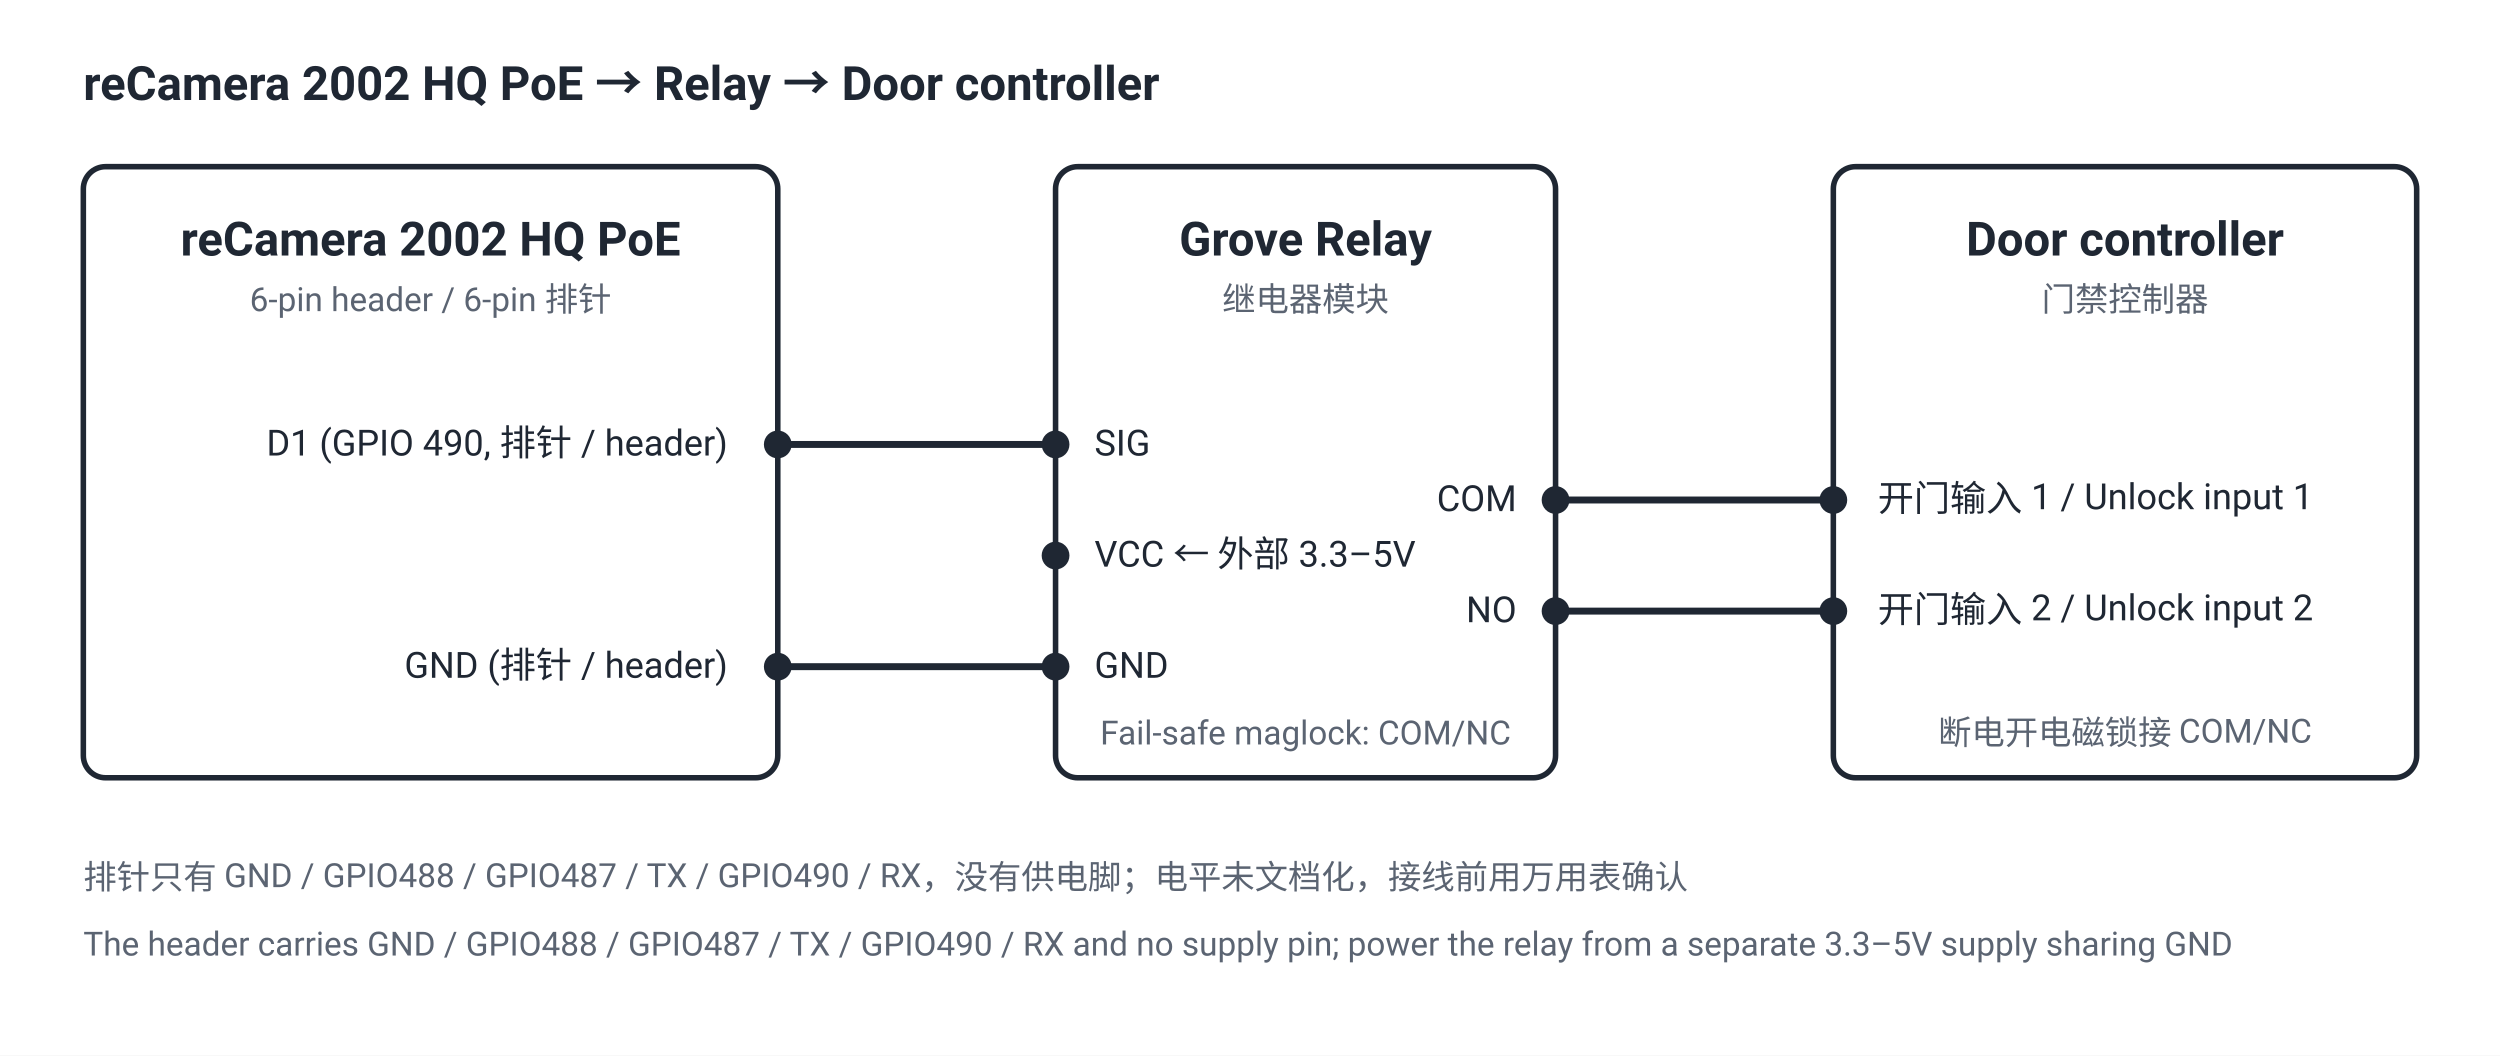
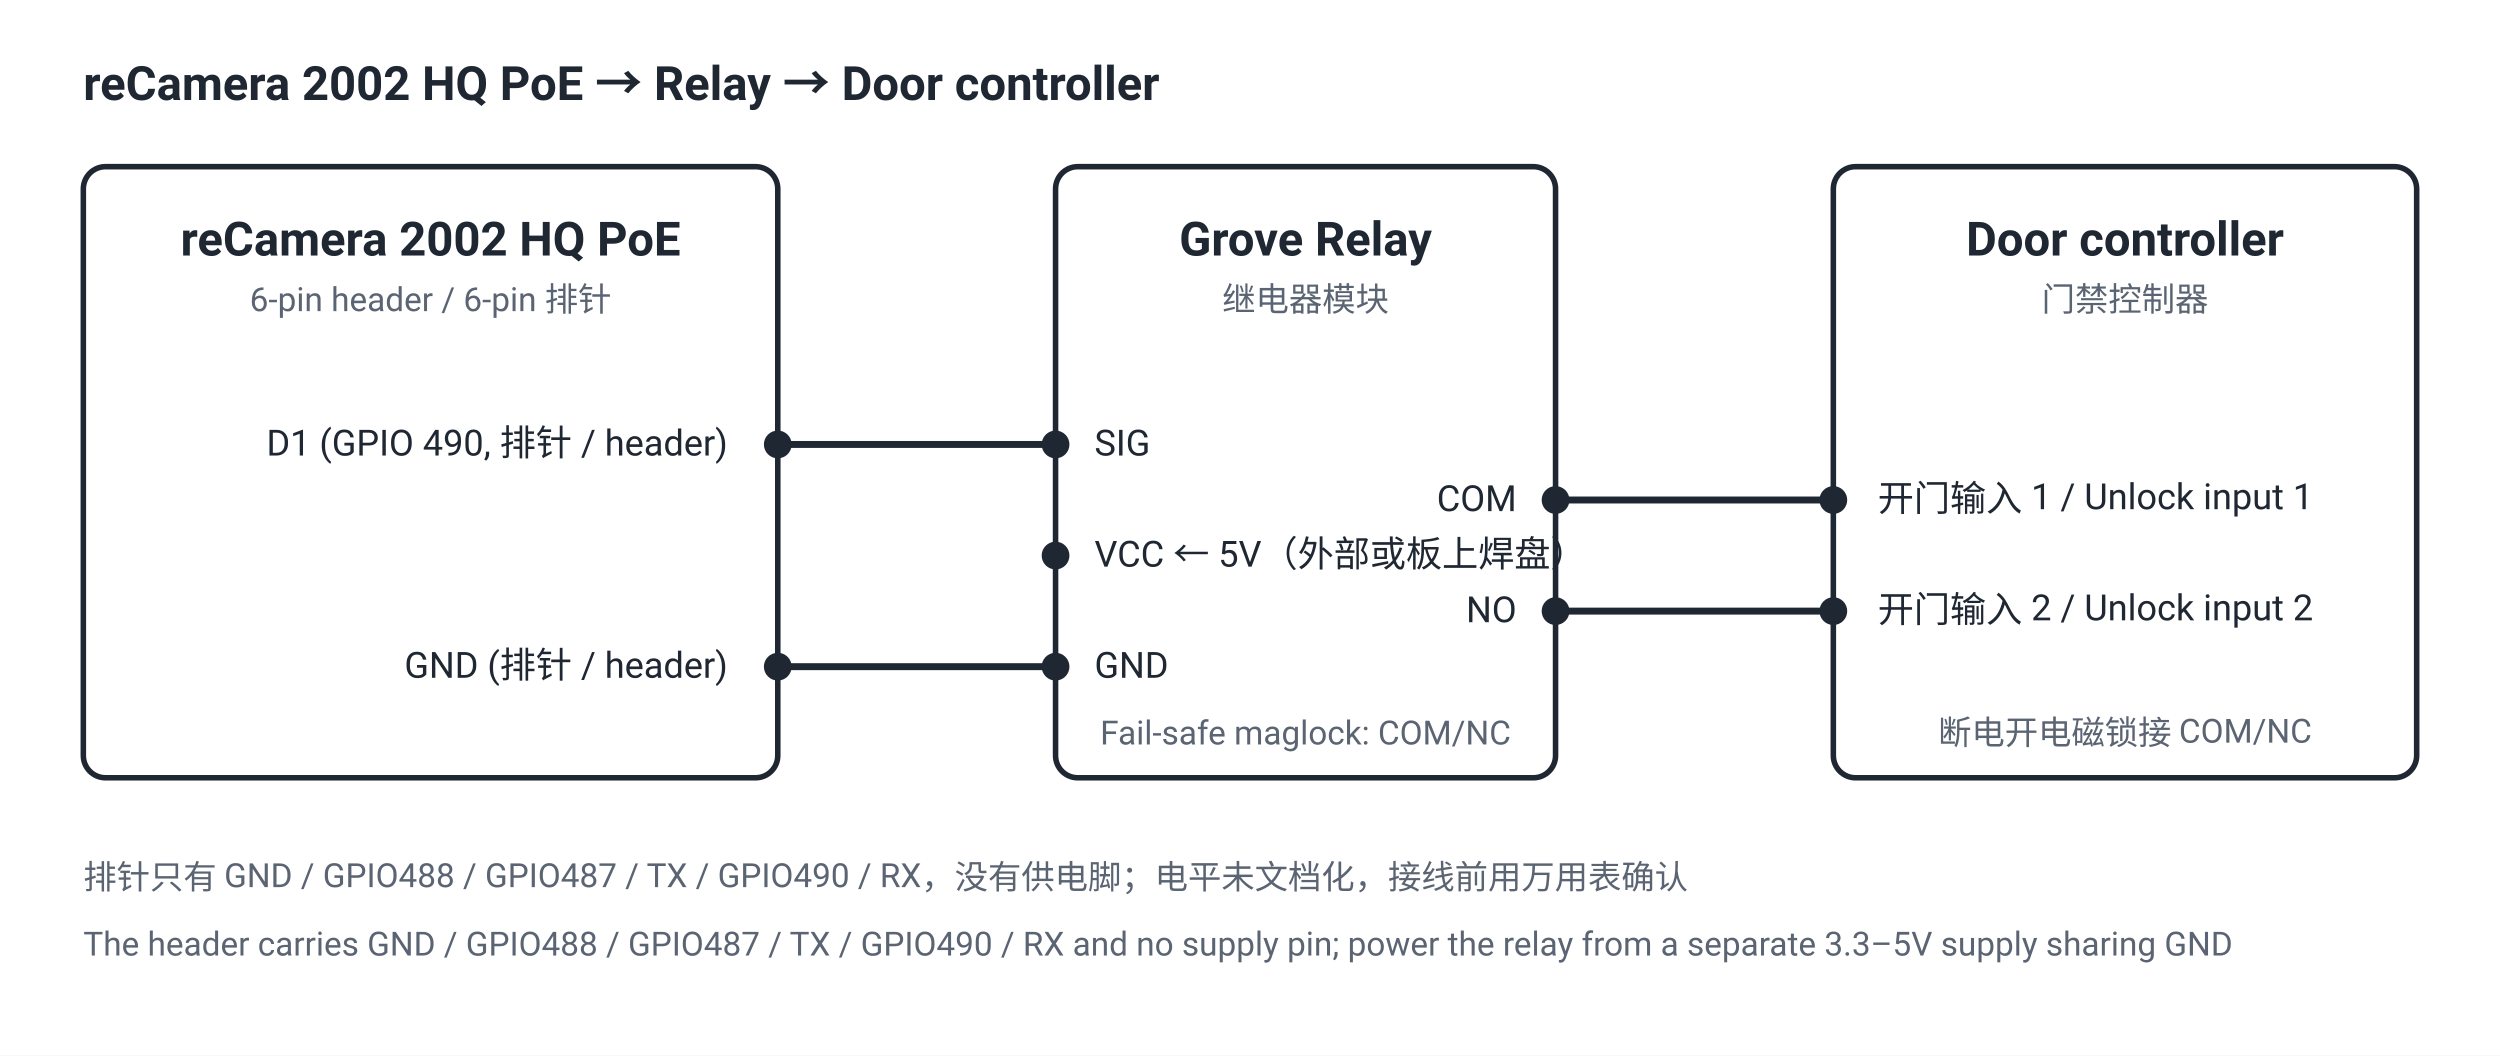
<svg xmlns="http://www.w3.org/2000/svg" viewBox="0 0 900 380" width="900" height="380" role="img" aria-label="reCamera 2002 HQ PoE → Relay → Door controller">
  <style>.b{fill:#fff;stroke:#1f2733;stroke-width:2}.p{fill:#1f2733}.w{stroke:#1f2733;stroke-width:2.5;fill:none}.t{font-family:-apple-system,"Segoe UI",Roboto,"PingFang SC","Noto Sans CJK SC","Microsoft YaHei",sans-serif;fill:#1f2733}.h{font-size:17px;font-weight:600}.s{font-size:13px}.m{font-size:12px;fill:#5b6472}</style>
  <rect x="0" y="0" width="900" height="380" fill="#fff" />
  <rect class="b" x="30" y="60" width="250" height="220" rx="8" />
  <text class="t h" x="155" y="92" text-anchor="middle">reCamera 2002 HQ PoE</text>
  <text class="t m" x="155" y="112" text-anchor="middle">6-pin header / 6-pin 排针</text>
  <rect class="b" x="380" y="60" width="180" height="220" rx="8" />
  <text class="t h" x="470" y="92" text-anchor="middle">Grove Relay</text>
  <text class="t m" x="470" y="112" text-anchor="middle">继电器模块</text>
  <rect class="b" x="660" y="60" width="210" height="220" rx="8" />
  <text class="t h" x="765" y="92" text-anchor="middle">Door controller</text>
  <text class="t m" x="765" y="112" text-anchor="middle">门禁控制器</text>
  <text class="t s" x="262" y="164" text-anchor="end">D1 (GPIO 490, 排针 / header)</text>
  <circle class="p" cx="280" cy="160" r="5" />
  <circle class="p" cx="380" cy="160" r="5" />
  <text class="t s" x="394" y="164">SIG</text>
  <line class="w" x1="280" y1="160" x2="380" y2="160" />
  <circle class="p" cx="380" cy="200" r="5" />
-   <text class="t s" x="394" y="204">VCC ← 外部 3.3–5V</text>
+   <text class="t s" x="394" y="204">VCC ← 5V（外部或板上焊盘）</text>
  <text class="t s" x="262" y="244" text-anchor="end">GND (排针 / header)</text>
  <circle class="p" cx="280" cy="240" r="5" />
  <circle class="p" cx="380" cy="240" r="5" />
  <text class="t s" x="394" y="244">GND</text>
  <line class="w" x1="280" y1="240" x2="380" y2="240" />
  <text class="t s" x="546" y="184" text-anchor="end">COM</text>
  <circle class="p" cx="560" cy="180" r="5" />
  <circle class="p" cx="660" cy="180" r="5" />
  <line class="w" x1="560" y1="180" x2="660" y2="180" />
  <text class="t s" x="546" y="224" text-anchor="end">NO</text>
  <circle class="p" cx="560" cy="220" r="5" />
  <circle class="p" cx="660" cy="220" r="5" />
  <line class="w" x1="560" y1="220" x2="660" y2="220" />
  <text class="t s" x="676" y="184">开门输入 1 / Unlock input 1</text>
  <text class="t s" x="676" y="224">开门输入 2 / Unlock input 2</text>
  <text class="t m" x="470" y="268" text-anchor="middle">Fail-safe maglock: COM/NC</text>
  <text class="t m" x="765" y="268" text-anchor="middle">断电开电磁锁接 COM/NC</text>
  <text class="t h" x="30" y="36">reCamera 2002 HQ PoE → Relay → Door controller</text>
  <text class="t m" x="30" y="320">排针只有 GND / GPIO488 / GPIO487 / TX / GPIO490 / RX，没有供电脚；电平未文档化，接线前用万用表确认</text>
  <text class="t m" x="30" y="344">The header carries GND / GPIO488 / GPIO487 / TX / GPIO490 / RX and no supply pin; power the relay from a separate 3.3–5V supply sharing GND</text>
</svg>
